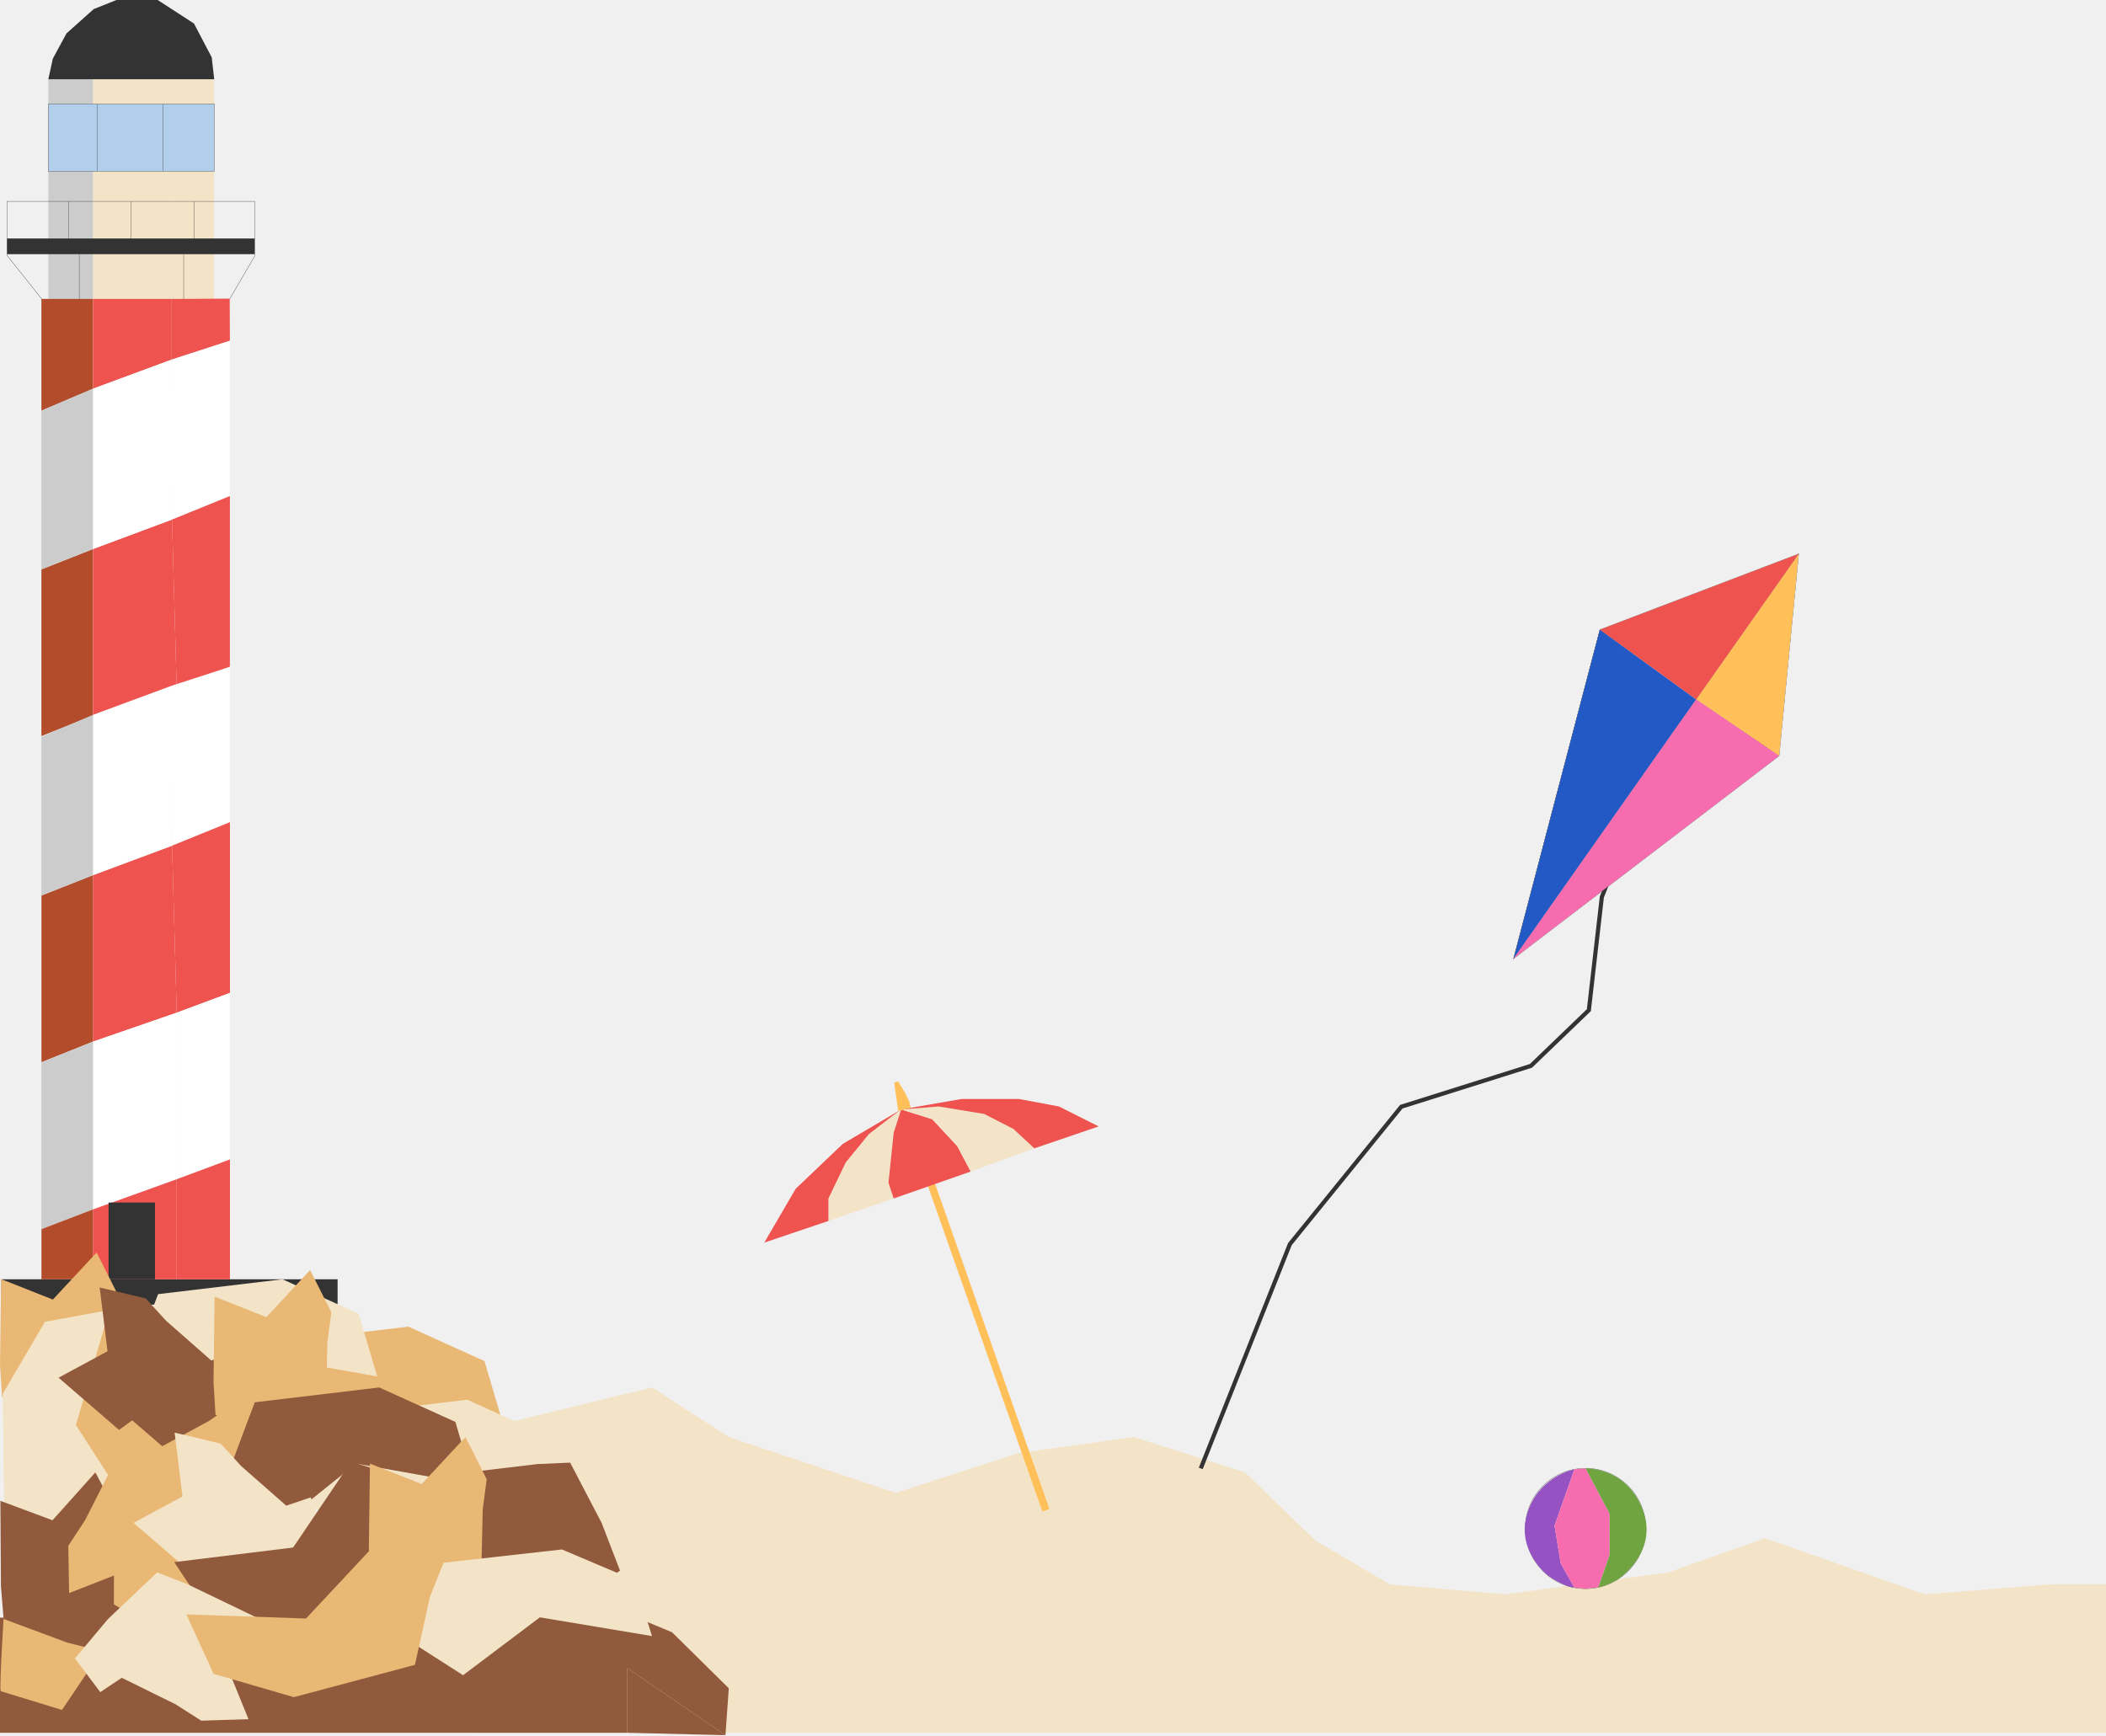
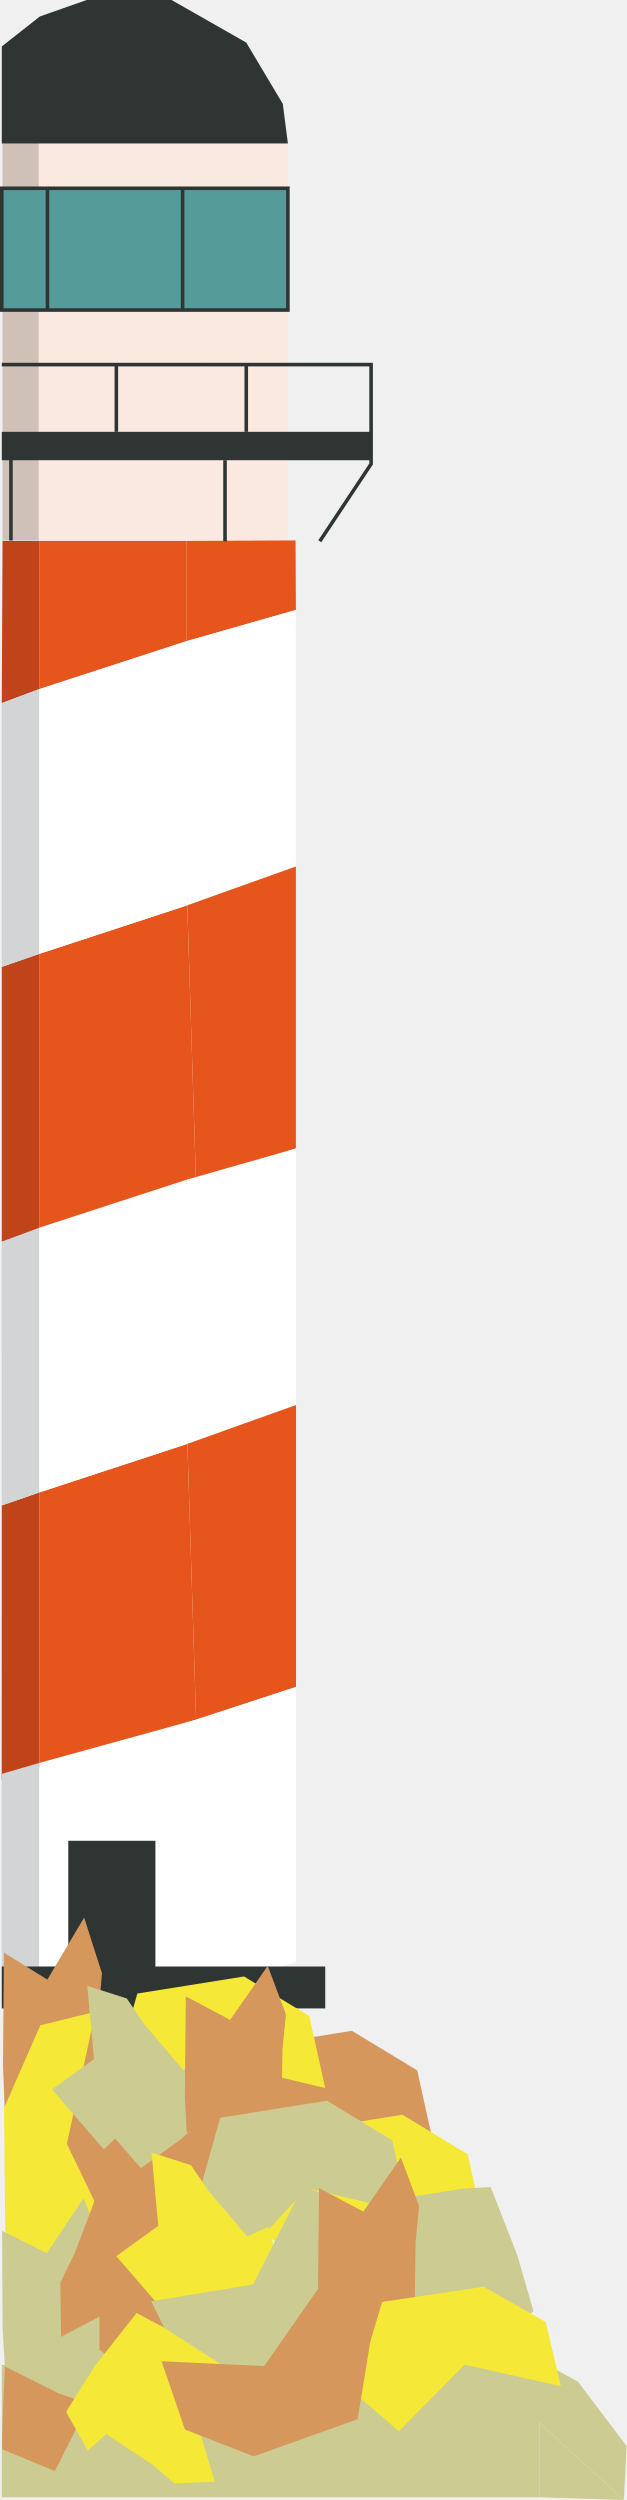
- <svg xmlns="http://www.w3.org/2000/svg" width="13688" height="11279" viewBox="0 0 13688 11279" fill="none">
-   <g clip-path="url(#clip0_404_611)">
-     <path d="M3269.49 9254.95L4237.96 9018.71L4736.81 9340.94L5823.05 9703.63L6619.62 9445.17L7367.96 9340.94L8092.07 9570.84L8550.73 10015.2L9033.48 10298.1L9781.81 10363.8L10843.9 10220.8L11471.6 9998.71L12509.5 10363.8L13330.2 10298.1H13688V11262.9H3080.41L3269.49 9254.95Z" fill="#F3E4C7" />
-     <path d="M2194.21 8315.63H9.332V8480.55H2194.21V8315.63Z" fill="#333333" />
-     <path d="M605.067 514.936H314.039V1943.12H605.067V514.936Z" fill="#CCCCCC" />
-     <path d="M1116.02 514.936H605.066V1943.12H1116.02V514.936Z" fill="#F3E4C7" />
-     <path d="M1392.3 514.936H1116.02V1943.12H1392.3V514.936Z" fill="#F3E4C7" />
-     <path d="M1392.23 675.871H314.039V1113.01H1392.23V675.871Z" fill="#B1CFEB" />
-     <path d="M1392.23 675.871H314.039V1113.01H1392.23V675.871Z" stroke="#333333" stroke-width="2" stroke-miterlimit="10" />
-     <path d="M630.502 675.871V1113.01" stroke="#333333" stroke-width="2" stroke-miterlimit="10" />
-     <path d="M1059.67 675.871V1113.01" stroke="#333333" stroke-width="2" stroke-miterlimit="10" />
-     <path d="M314.039 514.936H1392.23L1376.13 372.808L1260.79 152.885L1024.83 0H756.601L609.057 58.988L432.089 217.216L343.534 380.859L314.039 514.936Z" fill="#333333" />
-     <path d="M269.086 2669.29L605.068 2526.45V1943.12H269.086V2669.29Z" fill="#B34C2A" />
-     <path d="M605.066 2526.45L1116.02 2337.37V1943.12H605.066V2526.45Z" fill="#EE534F" />
-     <path d="M269.086 4784.74L605.068 4650.66V3568.64L269.086 3701.22V4784.74Z" fill="#B34C2A" />
-     <path d="M605.066 4650.66L1148.15 4462.94L1118.02 3377.36L605.066 3568.64V4650.66Z" fill="#EE534F" />
-     <path d="M1116.02 2337.37L1494.18 2214.69L1492.97 1941.12L1116.02 1943.12V2337.37Z" fill="#EE534F" />
-     <path d="M269.086 3701.23L605.068 3568.64V2526.45L269.086 2669.29V3701.23Z" fill="#CCCCCC" />
-     <path d="M605.066 3568.64L1118.02 3377.36L1116.02 2337.37L605.066 2526.45V3568.64Z" fill="white" />
-     <path d="M1118.02 3377.36L1494.18 3224.47V2214.69L1116.02 2337.37L1118.02 3377.36Z" fill="white" />
-     <path d="M1148.15 4462.94L1494.18 4334.21V3224.47L1118.02 3377.36L1148.15 4462.94Z" fill="#EE534F" />
-     <path d="M269.512 6904.47L605.423 6770.39V5688.44L269.512 5820.95V6904.47Z" fill="#B34C2A" />
-     <path d="M605.424 6770.39L1148.58 6582.67L1118.37 5497.09L605.424 5688.44V6770.39Z" fill="#EE534F" />
-     <path d="M269.512 5820.95L605.423 5688.44V4646.25L269.512 4789.02V5820.95Z" fill="#CCCCCC" />
-     <path d="M605.424 5688.44L1118.37 5497.09L1116.38 4457.1L605.424 4646.25V5688.44Z" fill="white" />
-     <path d="M1118.37 5497.09L1494.54 5344.2V4334.42L1116.38 4457.1L1118.37 5497.09Z" fill="white" />
-     <path d="M1148.58 6582.67L1494.54 6453.94V5344.2L1118.37 5497.09L1148.58 6582.67Z" fill="#EE534F" />
-     <path d="M269.512 7989.77L605.423 7861.03V6770.39L269.512 6904.47V7989.77Z" fill="#CCCCCC" />
-     <path d="M605.424 7861.03L1148.58 7665.26V6582.67L605.424 6770.39V7861.03Z" fill="white" />
-     <path d="M1148.58 7665.26L1494.54 7536.53V6453.94L1148.58 6582.67V7665.26Z" fill="white" />
-     <path d="M4077.45 10514.9H0V11263.5H4077.45V10514.9Z" fill="#915A3C" />
-     <path d="M269.512 7989.77L605.423 7861.03V8315.63H269.512V7989.77Z" fill="#B34C2A" />
-     <path d="M605.424 8315.63H1148.58V7665.26L605.424 7861.03V8315.63Z" fill="#EE534F" />
-     <path d="M1148.58 8315.63H1494.54V7536.53L1148.58 7665.26V8315.63Z" fill="#EE534F" />
-     <path d="M1007.38 7816.79H705.662V8315.63H1007.38V7816.79Z" fill="#333333" />
-     <path d="M1492.97 1943.12L1655.12 1665.56V1308.85H45.809V1660.15L271.15 1943.12" stroke="#333333" stroke-width="2" stroke-miterlimit="10" />
-     <path d="M1655.05 1550.22H45.809V1652.17H1655.05V1550.22Z" fill="#333333" />
-     <path d="M445.482 1308.85V1550.22" stroke="#333333" stroke-width="2" stroke-miterlimit="10" />
-     <path d="M850.428 1308.85V1550.22" stroke="#333333" stroke-width="2" stroke-miterlimit="10" />
-     <path d="M1260.79 1308.85V1550.22" stroke="#333333" stroke-width="2" stroke-miterlimit="10" />
-     <path d="M515.229 1652.17V1943.12" stroke="#333333" stroke-width="2" stroke-miterlimit="10" />
-     <path d="M1193.75 1652.17V1943.12" stroke="#333333" stroke-width="2" stroke-miterlimit="10" />
-     <path d="M0 8869.25L7.338 8314.49L343.534 8447.42L628.079 8141.65L766.148 8416.22L740.073 8612.63L731.666 9002.11L874.936 9089.38L745.701 9331.04L423.611 9244.48L13.18 9082.54L0 8869.25Z" fill="#EAB875" />
-     <path d="M189.72 9763.69C183.664 9745.59 400.956 9178.37 400.956 9178.37L1209.64 9081.83L1704.49 9305.82L1825.18 9713.46L1058.74 9576.68L533.753 9998.79L189.791 9763.76L189.72 9763.69Z" fill="#EAB875" />
-     <path d="M4.56 10992.9C-6.554 10977.4 32.416 10371.2 32.416 10371.2L775.909 10038.9L1314.93 10105.8L1551.25 10459.2L778.759 10556.2L402.738 11115.1L4.489 10992.9H4.56Z" fill="#EAB875" />
-     <path d="M1634.1 9305.25C1628.05 9287.15 1845.34 8719.92 1845.34 8719.92L2654.02 8623.39L3148.87 8847.38L3269.56 9255.02L2503.13 9118.24L1978.14 9540.34L1634.17 9305.32L1634.1 9305.25Z" fill="#EAB875" />
-     <path d="M816.374 8997.55C810.319 8979.46 1027.61 8412.23 1027.61 8412.23L1836.29 8315.7L2331.14 8539.68L2451.83 8947.33L1685.4 8810.54L1160.41 9232.65L816.446 8997.62L816.374 8997.55Z" fill="#F3E4C7" />
-     <path d="M2017.18 9780.22C2011.12 9762.12 2228.41 9194.89 2228.41 9194.89L3037.09 9098.36L3531.94 9322.35L3652.63 9729.99L2886.2 9593.21L2361.21 10015.3L2017.25 9780.29L2017.18 9780.22Z" fill="#F3E4C7" />
-     <path d="M587.897 10146.8C569.231 10150.9 28.069 9875.11 28.069 9875.11L17.24 9060.82L292.096 8592.33L710.221 8515.25L493.5 9263L857.98 9829.51L588.04 10146.8H587.897Z" fill="#F3E4C7" />
-     <path d="M800.629 9317.93L380.723 8955.31L698.823 8783.54L647.955 8368.99L946.962 8440.01L1080.54 8586.35L1373.14 8843.46L1532.22 8789.88L1633.96 9044.36L1360.46 9235.22L972.396 9445.17L800.629 9317.93Z" fill="#915A3C" />
-     <path d="M6.127 10310.5L2.564 9755.78L341.325 9882.09L619.814 9570.84L763.227 9842.62L741.07 10039.5L740.215 10429.1L885.266 10513.5L760.733 10757.7L437.005 10677.4L23.439 10523.6L6.127 10310.5Z" fill="#915A3C" />
-     <path d="M1387.67 8983.3L1394.94 8428.62L1731.13 8561.48L2015.68 8255.78L2153.75 8530.35L2127.74 8726.76L2119.27 9116.17L2262.61 9203.44L2133.37 9445.17L1811.21 9358.61L1400.78 9196.67L1387.67 8983.3Z" fill="#EAB875" />
-     <path d="M3492.26 9516.83L2941.34 9582.52L3108.9 9902.82L2834.83 10218L3122.37 10326.4L3314.94 10279.8L3701.36 10230.4L3803.24 10363.8L4030.01 10209.8L3910.03 9898.55L3705.78 9507.43L3492.26 9516.83Z" fill="#915A3C" />
-     <path d="M1330.68 9972.14L1083.46 10468.8L838.175 10203.2L449.188 10355.2L443.916 10047.9L552.562 9882.3L729.173 9535.07L637.84 9394.23L859.192 9232.58L1111.82 9450.29L1411.4 9774.23L1330.68 9972.14Z" fill="#EAB875" />
-     <path d="M1444.95 9700.57C1438.9 9682.47 1656.19 9115.25 1656.19 9115.25L2464.87 9018.71L2959.72 9242.7L3080.41 9650.34L2313.98 9513.56L1788.99 9935.67L1445.02 9700.64L1444.95 9700.57Z" fill="#915A3C" />
-     <path d="M1287.79 10261.5L867.955 9898.9L1186.06 9727.14L1135.12 9312.58L1434.12 9383.61L1567.7 9529.94L1860.37 9787.06L2019.39 9733.55L2121.19 9988.03L1847.62 10178.8L1459.56 10388.8L1287.79 10261.5Z" fill="#F3E4C7" />
-     <path d="M2680.45 9624.55C2691.56 9640.08 2650.95 10246.1 2650.95 10246.1L1906.61 10576.6L1367.72 10508.2L1132.34 10154.2L1905.04 10059.2L2282.49 9501.23L2680.45 9624.55Z" fill="#915A3C" />
-     <path d="M3246.19 10559.5C3246.55 10545.6 3618.86 10298.1 3618.86 10298.1L4367.91 10610L4736.81 10974.1L4715.22 11279L4077.45 10843.6L3477.59 10861.1L3246.26 10559.5H3246.19Z" fill="#915A3C" />
-     <path d="M1220.61 10298.9L1720.38 10539.7L1457.99 10788.4L1615.08 11175.3L1307.88 11184.6L1140.82 11078.1L791.368 10906L651.732 10999.2L487.16 10780L701.602 10524.5L1021.63 10220.8L1220.61 10298.9Z" fill="#F3E4C7" />
-     <path d="M2397.33 10068.5L2404.67 9513.77L2740.86 9646.71L3025.41 9340.94L3163.4 9615.5L3137.4 9811.92L3128.92 10201.3L3272.26 10288.6L3143.03 10530.3L2820.94 10443.8L2410.51 10281.8L2397.33 10068.5Z" fill="#EAB875" />
-     <path d="M2682.52 10679.7C2676.74 10663.5 2883.42 10157.9 2883.42 10157.9L3652.49 10071.9L4123.12 10271.5L4237.89 10634.9L3509.01 10513L3009.66 10889.2L2682.52 10679.7Z" fill="#F3E4C7" />
-     <path d="M2822.79 10212.6C2831.34 10229.7 2696.55 10821.9 2696.55 10821.9L1909.74 11031.9L1388.17 10880.3L1210.99 10493.8L1989.04 10520.7L2448.98 10028.6L2822.79 10212.5V10212.6Z" fill="#EAB875" />
-     <path d="M4077.45 11263.5L4715.22 11279L4077.45 10843.6V11263.5Z" fill="#915A3C" />
-     <path d="M10305.3 10326.9C10521.4 10326.9 10696.6 10151.7 10696.6 9935.59C10696.6 9719.47 10521.4 9544.26 10305.3 9544.26C10089.2 9544.26 9913.97 9719.47 9913.97 9935.59C9913.97 10151.7 10089.2 10326.9 10305.3 10326.9Z" stroke="#333333" stroke-width="2" stroke-miterlimit="10" />
-     <path d="M7804.32 9545.19L8383.67 8087.01L9107.78 7193.85L9950.23 6928.34L10326.8 6566.28L10411.3 5830.07L10676.8 5166.24" stroke="#333333" stroke-width="27" stroke-miterlimit="10" />
-     <path d="M9837.88 6231.02L10398.9 4093.13L11690.6 3600.49L11563.2 4913.19L9837.88 6231.02Z" stroke="#333333" stroke-width="2" stroke-miterlimit="10" />
-     <path d="M11690.6 3600.49L9837.88 6231.02L10398.9 4093.13L11563.2 4913.19L11024.4 4546.37L11690.6 3600.49Z" stroke="#333333" stroke-width="2" stroke-miterlimit="10" />
-     <path d="M10398.9 4093.13L11024.4 4546.37L9837.88 6231.02L10398.9 4093.13Z" fill="#2259C5" />
-     <path d="M11563.2 4913.19L11024.4 4546.37L11690.6 3600.49L11563.2 4913.19Z" fill="#FFC05A" />
-     <path d="M9837.88 6231.02L11024.4 4546.37L11563.2 4913.19L9837.88 6231.02Z" fill="#F76CAF" />
-     <path d="M11024.4 4546.37L10398.9 4093.13L11690.6 3600.49L11024.4 4546.37Z" fill="#EE534F" />
-     <path d="M6077.06 7693.36L6031.22 7709.47L6774.9 9824.75L6820.74 9808.63L6077.06 7693.36Z" fill="#FFC05A" />
-     <path d="M4967.56 8077.11L5385.62 7936.12V7790.29L5497.47 7556.9L5648.15 7372.17L5857.18 7211.73L5478.02 7435.36L5171.75 7727.1L4967.56 8077.11Z" fill="#EE534F" />
-     <path d="M5385.62 7936.12L5808.59 7790.29L5774.53 7688.2L5808.59 7362.48L5857.18 7211.73L5648.15 7372.17L5497.47 7556.9L5385.62 7790.29V7936.12Z" fill="#F3E4C7" />
-     <path d="M5808.59 7790.29L6309.29 7615.25L6221.8 7449.97L6058.94 7275L5857.18 7211.73L5808.59 7362.48L5774.54 7688.2L5808.59 7790.29Z" fill="#EE534F" />
-     <path d="M6309.28 7615.25L6722.57 7464.57L6586.42 7338.19L6396.84 7240.94L6100.26 7192.36L5857.18 7211.73L6058.94 7275L6221.8 7449.97L6309.28 7615.25Z" fill="#F3E4C7" />
-     <path d="M6722.56 7464.57L7140.62 7321.95L6882.93 7192.36L6623.68 7143.7H6249.37L5857.18 7211.74L6100.26 7192.36L6396.84 7240.94L6586.42 7338.19L6722.56 7464.57Z" fill="#EE534F" />
-     <path d="M5837.73 7221.5L5828.04 7153.46L5811.87 7036.77L5837.73 7028.64L5884.75 7108.08L5909.04 7158.3L5919.94 7200.91L5837.73 7221.5Z" fill="#FFC05A" />
-     <path d="M10233 10320.2L10143.9 10162.2L10103.7 9916.79L10233 9550.96C10233 9550.96 10002.7 9592.99 9926.44 9837.35C9850.21 10081.7 10062.7 10242.6 10062.7 10242.6C10062.7 10242.6 10160.6 10313.5 10233 10320.2V10320.2Z" fill="#9652C2" />
-     <path d="M10103.7 9916.86L10143.9 10162.2L10233 10320.2L10305.3 10326.9L10388.5 10318L10461.7 10105.9V9840.42L10305.3 9544.26L10233 9550.96" fill="#F76CAF" />
-     <path d="M10305.3 9544.26C10305.3 9544.26 10570 9534.86 10676.8 9812.35C10783.6 10089.8 10517 10264.8 10517 10264.8C10517 10264.8 10435.3 10313.1 10388.6 10318.1L10461.8 10106V9840.49L10305.4 9544.41L10305.3 9544.26Z" fill="#6FA441" />
+ <svg xmlns="http://www.w3.org/2000/svg" id="Calque_2" data-name="Calque 2" viewBox="0 0 350.95 1400">
+   <defs>
+     <style>
+       .cls-1 {
+         fill: #f5e837;
+       }
+ 
+       .cls-2 {
+         fill: #e6561c;
+       }
+ 
+       .cls-3 {
+         fill: #fff;
+       }
+ 
+       .cls-4 {
+         fill: #fae9e0;
+       }
+ 
+       .cls-5 {
+         fill: #cfc1b7;
+       }
+ 
+       .cls-6 {
+         fill: #c1431a;
+       }
+ 
+       .cls-7 {
+         fill: #cccc92;
+       }
+ 
+       .cls-8 {
+         fill: #d2d4d6;
+       }
+ 
+       .cls-9 {
+         fill: #d5975c;
+       }
+ 
+       .cls-10 {
+         fill: #559b9a;
+       }
+ 
+       .cls-11 {
+         fill: #2f3533;
+       }
+ 
+       .cls-12 {
+         fill: none;
+         stroke: #2f3533;
+         stroke-miterlimit: 10;
+         stroke-width: 2px;
+       }
+     </style>
+   </defs>
+   <g id="phare">
+     <g>
+       <rect class="cls-5" x="1.42" y="79.85" width="20.64" height="222.79" />
+       <rect class="cls-4" x="21.64" y="80.33" width="90.6" height="222.79" />
+       <rect class="cls-4" x="112.23" y="80.33" width="48.98" height="222.79" />
+       <rect class="cls-10" x="1" y="105.43" width="160.22" height="68.2" />
+       <rect class="cls-12" x="1" y="105.43" width="160.22" height="68.2" />
+       <line class="cls-12" x1="26.57" y1="104.95" x2="26.57" y2="173.15" />
+       <line class="cls-12" x1="102.25" y1="105.43" x2="102.25" y2="173.63" />
+       <polyline class="cls-11" points="1 80.33 161.22 80.33 158.36 58.15 137.91 23.85 96.06 0 48.51 0 22.35 9.2 1 26" />
+       <polyline class="cls-6" points="1 393.74 21.92 385.92 21.92 302.92 1.42 302.92" />
+       <polygon class="cls-2" points="21.92 385.92 104.55 359.02 104.55 302.92 21.92 302.92 21.92 385.92" />
+       <polyline class="cls-6" points="1 695.47 21.92 688.12 21.92 534.19 1 541.45" />
+       <polygon class="cls-2" points="21.92 688.12 109.75 661.41 104.87 506.97 21.92 534.19 21.92 688.12" />
+       <polyline class="cls-2" points="104.55 359.02 165.7 341.56 165.51 302.64 104.55 302.92 104.55 359.02" />
+       <polyline class="cls-8" points="1 541.45 21.92 534.19 21.92 385.92 1 393.74" />
+       <polygon class="cls-3" points="21.92 534.19 104.87 506.97 104.55 359.02 21.92 385.92 21.92 534.19" />
+       <polygon class="cls-3" points="104.87 506.97 165.7 485.22 165.7 341.56 104.55 359.02 104.87 506.97" />
+       <polyline class="cls-2" points="109.75 661.41 165.7 643.1 165.7 485.22 104.87 506.97 109.75 661.41" />
+       <polyline class="cls-6" points=".95 997.09 21.99 989.7 21.99 835.77 1 843.05" />
+       <polygon class="cls-2" points="21.99 989.7 109.82 962.99 104.94 808.55 21.99 835.77 21.99 989.7" />
+       <polyline class="cls-8" points="1 843.05 21.99 835.77 21.99 687.49 .95 695.36" />
+       <polygon class="cls-3" points="21.99 835.77 104.94 808.55 104.61 660.59 21.99 687.49 21.99 835.77" />
+       <polygon class="cls-3" points="104.94 808.55 165.77 786.8 165.77 643.13 104.61 660.59 104.94 808.55" />
+       <polyline class="cls-2" points="109.82 962.99 165.77 944.67 165.77 786.8 104.94 808.55 109.82 962.99" />
+       <polyline class="cls-8" points=".95 1121.95 21.99 1116.06 21.99 987.24 .95 993.37" />
+       <polygon class="cls-3" points="21.99 1128.11 109.82 1102.82 109.82 962.99 21.99 987.24 21.99 1128.11" />
+       <polygon class="cls-3" points="109.82 1117.01 165.77 1098.7 165.77 944.67 109.82 962.99 109.82 1117.01" />
+       <polyline class="cls-12" points="179.07 303.11 207.82 259.81 207.82 204.17 1 204.17" />
+       <rect class="cls-11" x="1" y="241.82" width="206.82" height="15.9" />
+       <line class="cls-12" x1="65.15" y1="204.17" x2="65.15" y2="241.82" />
+       <line class="cls-12" x1="137.91" y1="204.17" x2="137.91" y2="241.82" />
+       <line class="cls-12" x1="6.13" y1="257.24" x2="6.13" y2="302.64" />
+       <line class="cls-12" x1="126.02" y1="257.72" x2="126.02" y2="303.11" />
+       <rect class="cls-11" x="1" y="1101.24" width="181.13" height="23.47" />
+       <rect class="cls-11" x="38.24" y="1030.84" width="48.79" height="70.97" />
+       <rect class="cls-7" x="1" y="1324.4" width="301.24" height="74.07" />
+       <polygon class="cls-9" points="1.67 1156.55 2.2 1093.48 26.52 1108.59 47.11 1073.83 57.1 1105.04 55.22 1127.38 54.6 1171.66 64.97 1181.58 55.62 1209.06 32.31 1199.22 2.62 1180.81 1.67 1156.55" />
+       <path class="cls-9" d="m15.02,1250.08c-.45-1.79,15.6-57.91,15.6-57.91l59.74-9.55,36.56,22.16,8.92,40.33-56.62-13.53-38.79,41.76-25.41-23.25Z" />
+       <path class="cls-9" d="m1.33,1371.69c-.82-1.53,2.06-61.51,2.06-61.51l54.93-32.88,39.82,6.62,17.46,34.97-57.07,9.59-27.78,55.3-29.42-12.1Z" />
+       <path class="cls-9" d="m121.73,1204.72c-.45-1.79,15.6-57.91,15.6-57.91l59.74-9.55,36.56,22.16,8.92,40.33-56.62-13.53-38.79,41.76-25.41-23.25Z" />
+       <path class="cls-1" d="m61.31,1174.28c-.45-1.79,15.6-57.91,15.6-57.91l59.74-9.55,36.56,22.16,8.92,40.33-56.62-13.53-38.79,41.76-25.41-23.25Z" />
+       <path class="cls-1" d="m150.02,1251.71c-.45-1.79,15.6-57.91,15.6-57.91l59.74-9.55,36.56,22.16,8.92,40.33-56.62-13.53-38.79,41.76-25.41-23.25Z" />
+       <path class="cls-1" d="m44.43,1287.98c-1.38.41-41.36-26.88-41.36-26.88l-.8-80.57,20.3-46.35,30.89-7.63-16.01,73.98,26.92,56.05-19.94,31.39Z" />
+       <polygon class="cls-7" points="60.15 1205.97 29.13 1170.1 52.63 1153.1 48.87 1112.09 70.96 1119.12 80.83 1133.59 102.45 1159.03 114.2 1153.73 121.72 1178.91 101.51 1197.79 72.84 1218.56 60.15 1205.97" />
+       <polygon class="cls-7" points="1.45 1304.19 1.19 1249.3 26.21 1261.79 46.79 1231 57.38 1257.89 55.75 1277.37 55.69 1315.91 66.4 1324.27 57.2 1348.42 33.28 1340.49 2.73 1325.26 1.45 1304.19" />
+       <polygon class="cls-9" points="103.52 1172.87 104.06 1117.99 128.89 1131.14 149.92 1100.89 160.12 1128.05 158.19 1147.49 157.57 1186.02 168.16 1194.65 158.61 1218.56 134.81 1210 104.49 1193.98 103.52 1172.87" />
+       <polygon class="cls-7" points="259 1225.65 218.3 1232.15 230.68 1263.84 210.43 1295.02 231.68 1305.75 245.9 1301.14 274.45 1296.25 281.98 1309.45 298.73 1294.21 289.86 1263.42 274.78 1224.73 259 1225.65" />
+       <polygon class="cls-9" points="99.31 1270.71 81.04 1319.84 62.93 1293.56 34.18 1308.61 33.8 1278.2 41.82 1261.81 54.87 1227.46 48.12 1213.53 64.47 1197.53 83.14 1219.07 105.27 1251.12 99.31 1270.71" />
+       <path class="cls-7" d="m107.75,1243.84c-.45-1.79,15.6-57.91,15.6-57.91l59.74-9.55,36.56,22.16,8.92,40.33-56.62-13.53-38.79,41.76-25.41-23.25Z" />
+       <polygon class="cls-1" points="96.14 1299.34 65.12 1263.46 88.62 1246.47 84.86 1205.45 106.95 1212.48 116.82 1226.95 138.44 1252.39 150.19 1247.09 157.71 1272.27 137.5 1291.15 108.83 1311.92 96.14 1299.34" />
+       <path class="cls-7" d="m199.03,1236.31c.82,1.54-2.18,61.5-2.18,61.5l-54.99,32.69-39.81-6.76-17.39-35.03,57.09-9.4,27.89-55.2,29.4,12.2Z" />
+       <path class="cls-7" d="m240.82,1328.81c.03-1.37,27.53-25.86,27.53-25.86l55.34,30.86,27.25,36.02-1.6,30.17-47.12-43.07-44.32,1.73-17.09-29.85Z" />
+       <polygon class="cls-1" points="91.18 1303.03 128.1 1326.85 108.72 1351.46 120.32 1389.75 97.63 1390.66 85.28 1380.13 59.46 1363.1 49.15 1372.32 36.99 1350.63 52.83 1325.35 76.48 1295.3 91.18 1303.03" />
+       <polygon class="cls-9" points="178.11 1280.23 178.65 1225.35 203.49 1238.5 224.51 1208.25 234.71 1235.42 232.79 1254.85 232.16 1293.38 242.75 1302.02 233.2 1325.93 209.4 1317.36 179.08 1301.34 178.11 1280.23" />
+       <path class="cls-1" d="m199.18,1340.71c-.42-1.6,14.84-51.63,14.84-51.63l56.82-8.52,34.77,19.75,8.48,35.95-53.85-12.06-36.89,37.23-24.17-20.73Z" />
+       <path class="cls-9" d="m209.54,1294.49c.63,1.69-9.32,60.29-9.32,60.29l-58.13,20.78-38.53-15-13.09-38.24,57.48,2.66,33.98-48.69,27.61,18.2Z" />
+       <polygon class="cls-7" points="302.24 1398.47 349.35 1400 302.24 1356.93 302.24 1398.47" />
+     </g>
  </g>
-   <defs>
-     <clipPath id="clip0_404_611">
-       <rect width="13688" height="11279" fill="white" />
-     </clipPath>
-   </defs>
</svg>
